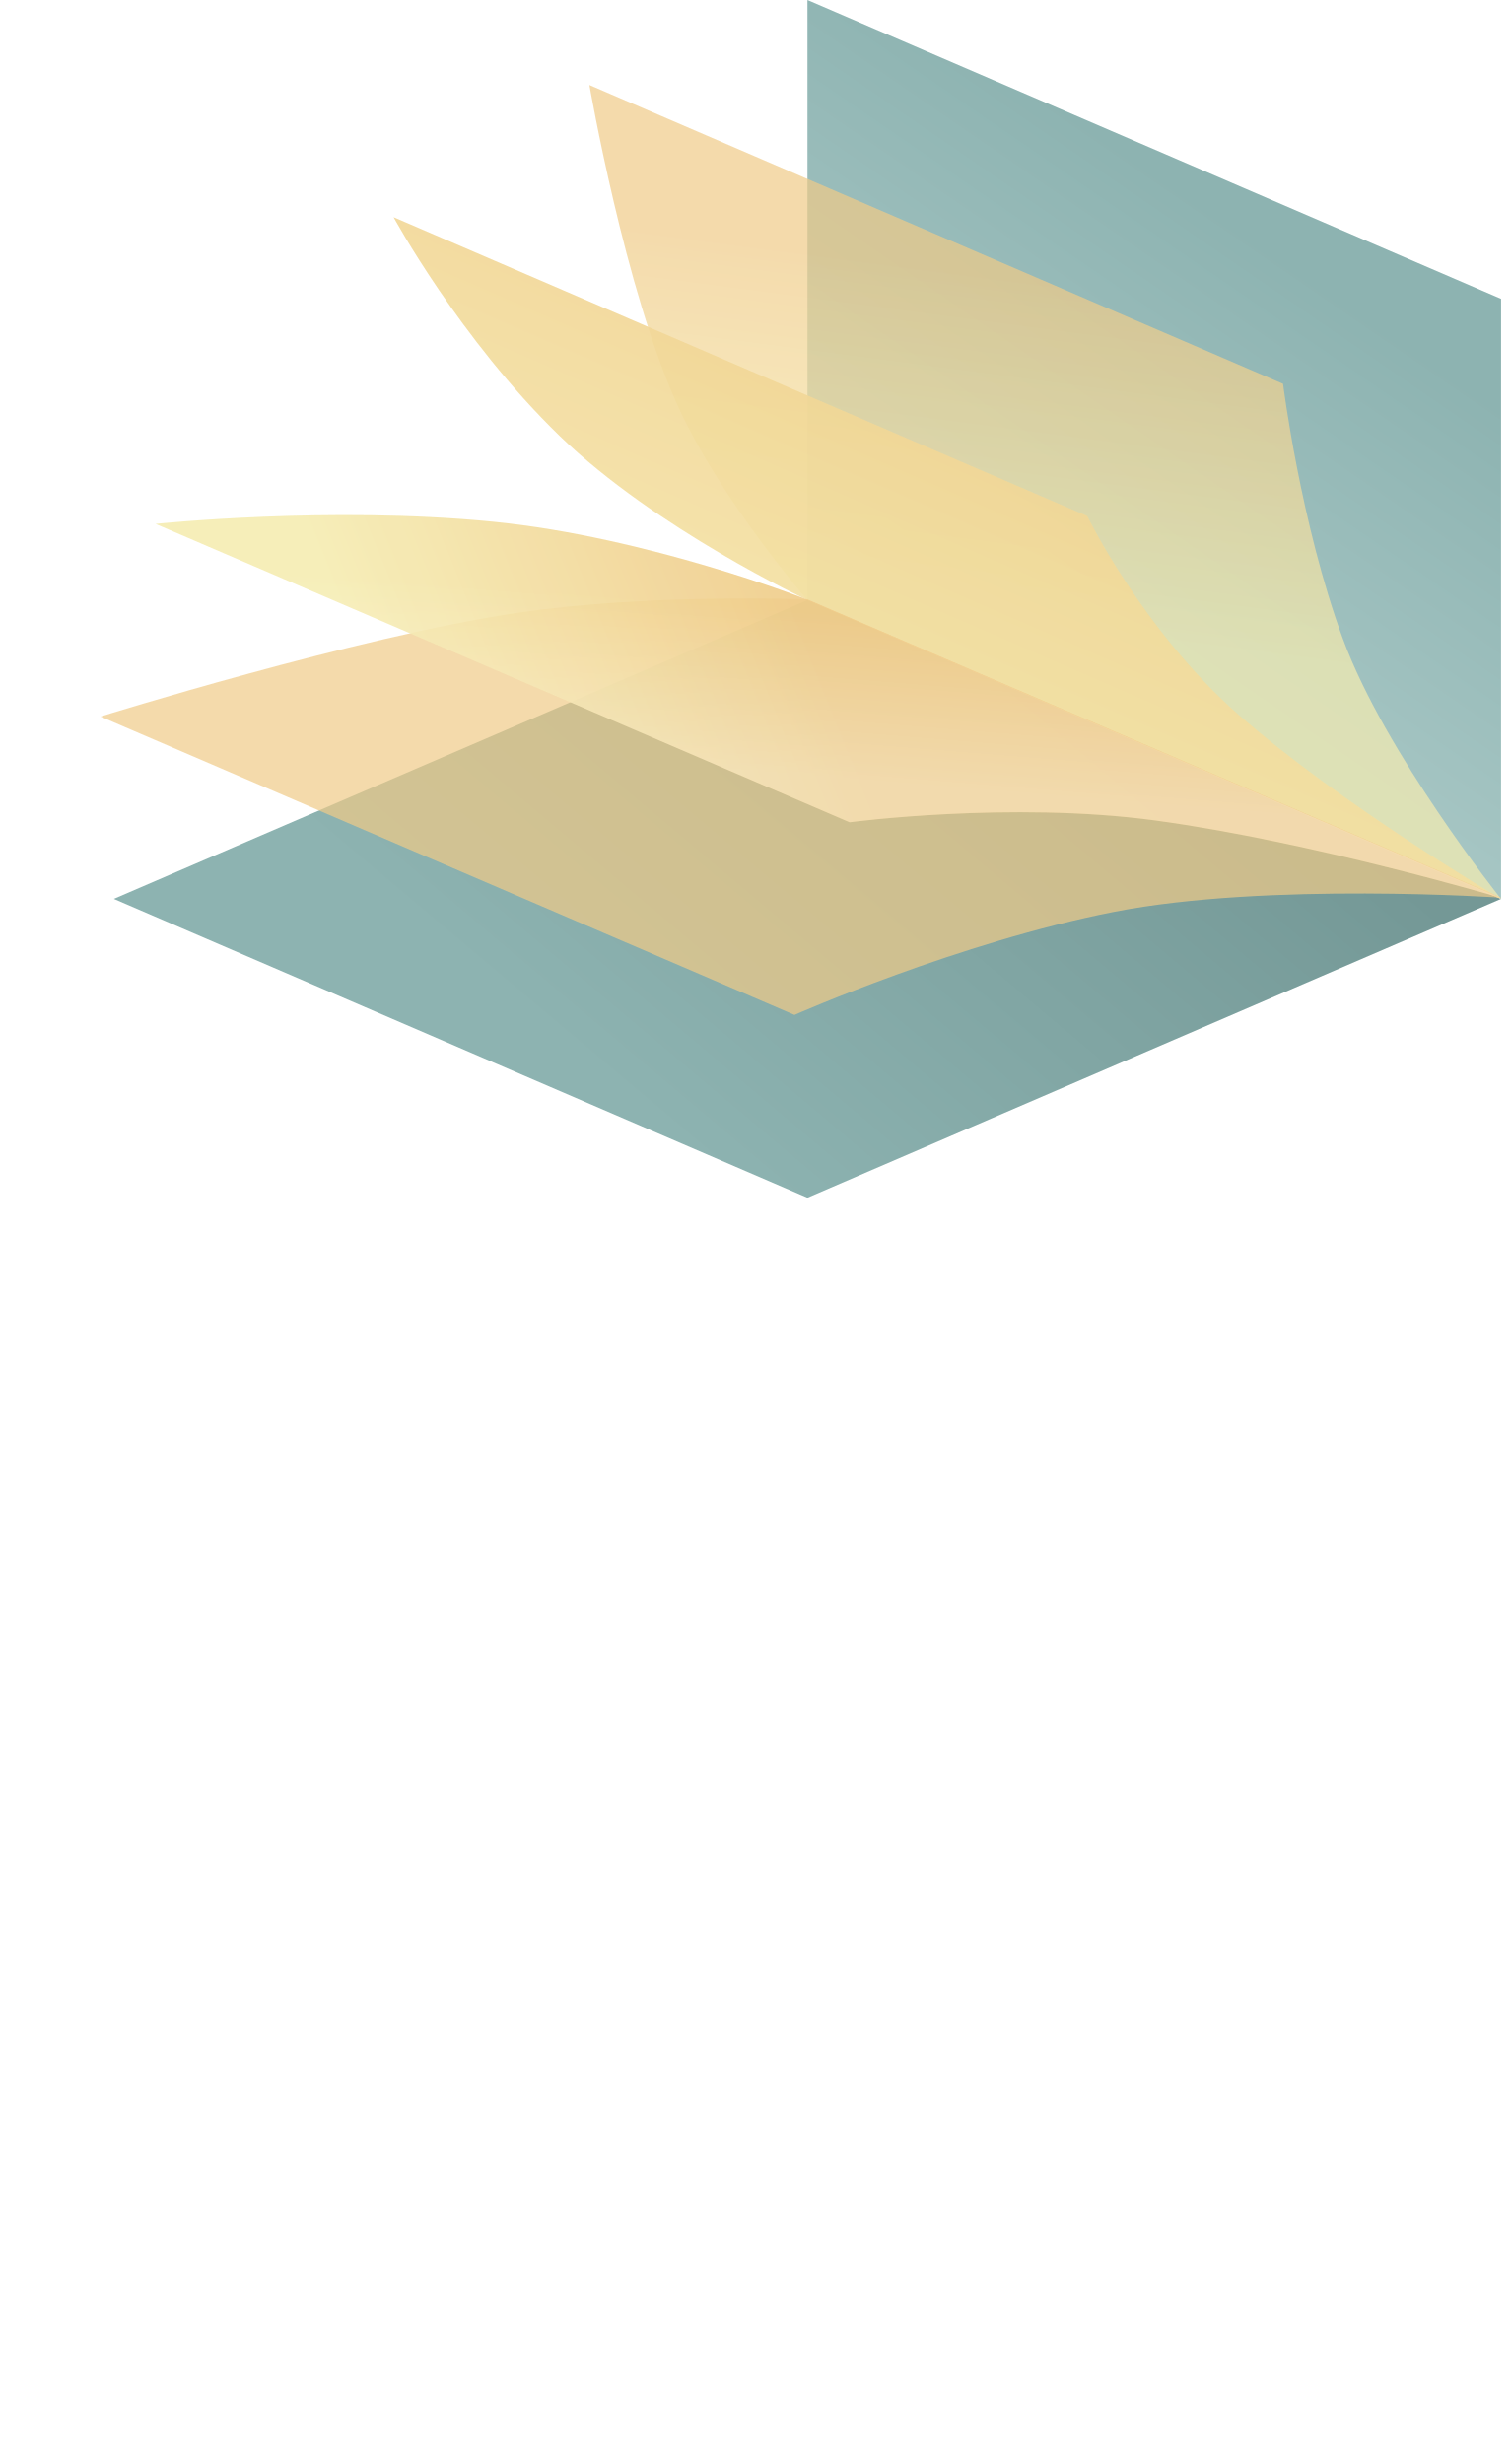
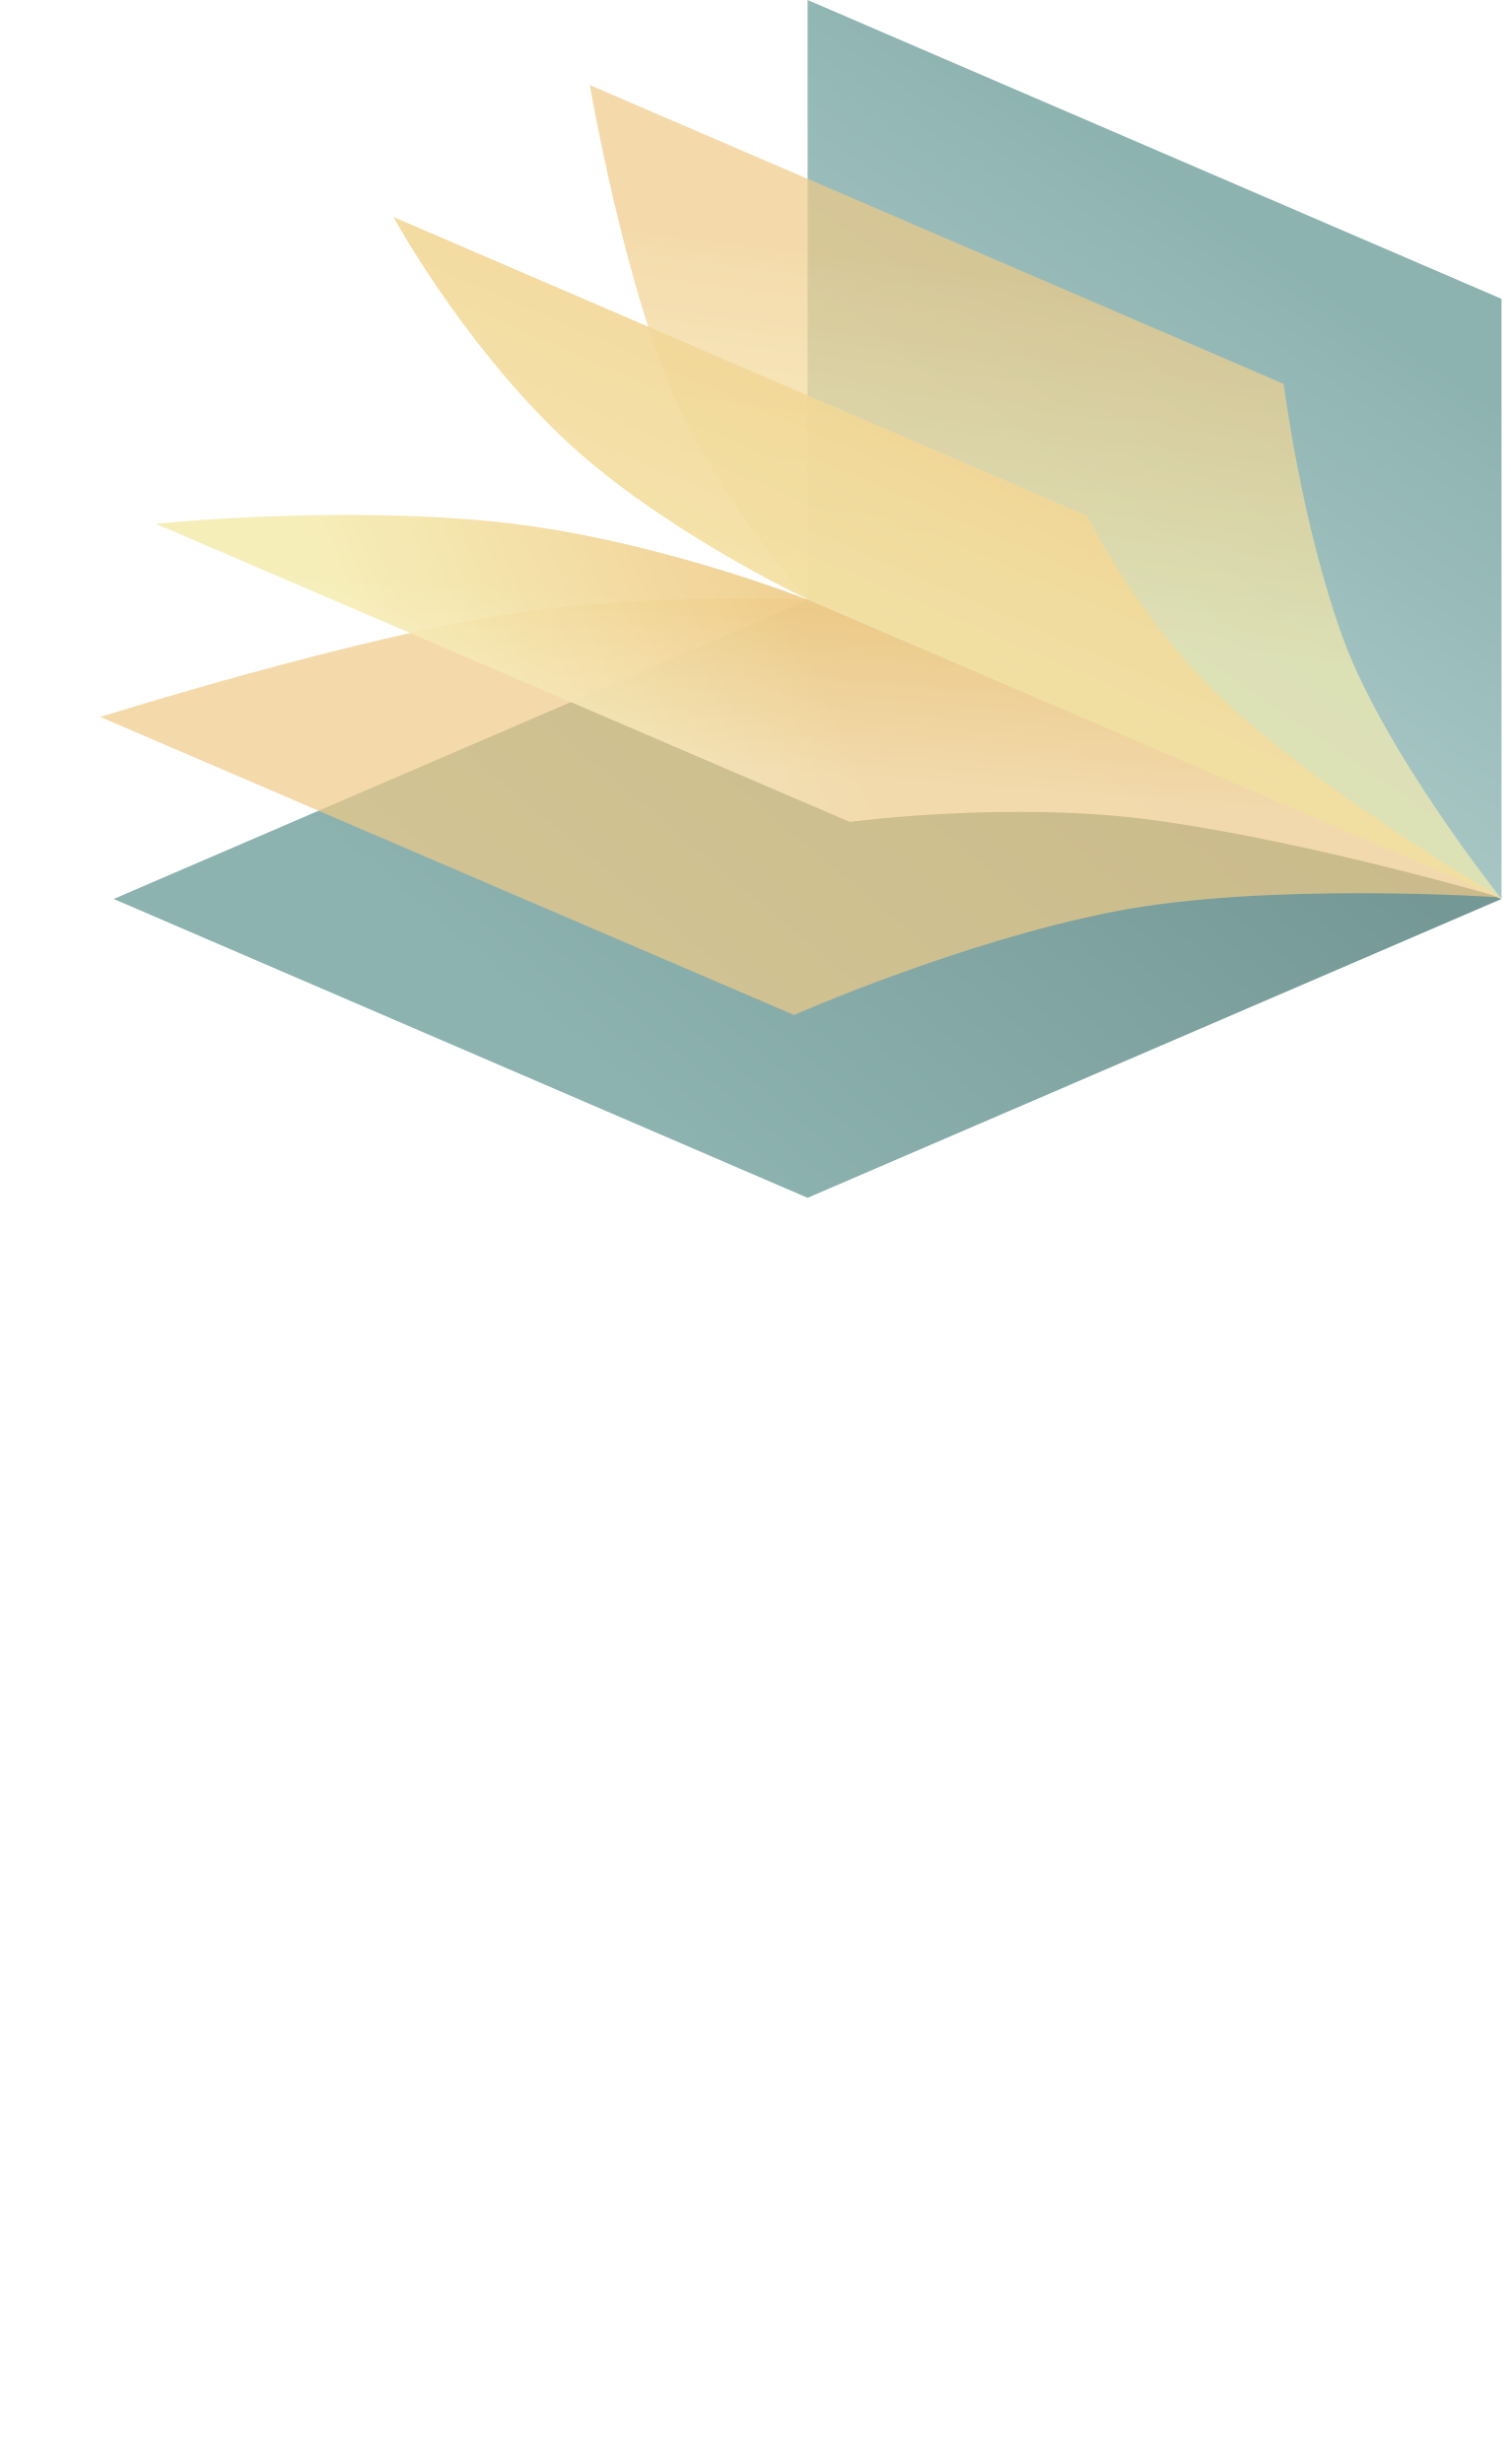
- <svg xmlns="http://www.w3.org/2000/svg" width="190" height="310" fill="none" viewBox="0 0 190 310">
-   <path fill="url(#a)" d="M14.32 113.09l87.262 37.596 87.262-37.596-87.262-37.596L14.32 113.09z" />
-   <path fill="url(#b)" d="M101.582 75.494l87.262 37.596V37.596L101.582 0v75.494z" />
-   <path fill="url(#c)" d="M74.15 10.694l87.263 37.596s2.214 17.623 7.532 32.083c5.279 14.372 19.899 32.729 19.899 32.729l-87.262-37.596S90.748 63.07 85.255 51.032C78.604 36.43 74.15 10.694 74.15 10.694z" opacity=".7" />
-   <path fill="url(#d)" d="M49.513 27.322l87.263 37.596s7.04 14.431 18.97 24.936c12.906 11.357 33.098 23.248 33.098 23.248l-87.262-37.596s-19.097-8.96-31.178-20.66c-12.588-12.21-20.89-27.524-20.89-27.524z" opacity=".9" />
-   <path fill="url(#e)" d="M12.637 90.15l87.31 37.537s20.764-9.167 40.21-12.968c19.303-3.778 48.719-1.777 48.719-1.777l-87.31-37.537s-19.843-.781-36.575 1.706C44.703 80.142 12.637 90.15 12.637 90.15z" opacity=".7" />
-   <path fill="url(#f)" d="M19.574 65.913l87.31 37.537s20.272-2.683 38.432-.231c19.629 2.653 43.528 9.747 43.528 9.747l-87.31-37.537s-19.954-7.864-39.567-9.8c-20.47-2.02-42.393.284-42.393.284z" opacity=".9" />
-   <path fill="url(#g)" d="M19.574 65.913l87.31 37.537s20.272-2.683 38.432-.231c19.629 2.653 43.528 9.747 43.528 9.747l-87.31-37.537s-19.954-7.864-39.567-9.8c-20.47-2.02-42.393.284-42.393.284z" />
-   <defs>
-     <linearGradient id="a" x1="33.708" x2="87.749" y1="99.995" y2="35.817" gradientUnits="userSpaceOnUse">
-       <stop stop-color="#8DB3B1" />
-       <stop offset="1" stop-color="#749896" />
-     </linearGradient>
-     <linearGradient id="b" x1="89.875" x2="144.875" y1="101" y2="21" gradientUnits="userSpaceOnUse">
-       <stop stop-color="#BDD7D5" />
-       <stop offset="1" stop-color="#8DB3B1" />
-     </linearGradient>
-     <linearGradient id="c" x1="104.883" x2="110.52" y1="75.442" y2="32.663" gradientUnits="userSpaceOnUse">
-       <stop stop-color="#F5ECB0" />
-       <stop offset="1" stop-color="#F0CB88" />
-     </linearGradient>
-     <linearGradient id="d" x1="79.104" x2="116.752" y1="105.15" y2="18.52" gradientUnits="userSpaceOnUse">
-       <stop stop-color="#F5ECB0" />
-       <stop offset="1" stop-color="#F0CB88" />
-     </linearGradient>
-     <linearGradient id="e" x1="-6242.47" x2="-6184.8" y1="10446.6" y2="8853.45" gradientUnits="userSpaceOnUse">
-       <stop stop-color="#F5ECB0" />
-       <stop offset="1" stop-color="#F0CB88" />
-     </linearGradient>
-     <linearGradient id="f" x1="55.523" x2="151.272" y1="108.5" y2="69.903" gradientUnits="userSpaceOnUse">
-       <stop stop-color="#F5ECB0" />
-       <stop offset=".517" stop-color="#F0CB88" />
-     </linearGradient>
-     <linearGradient id="g" x1="63.254" x2="64.911" y1="94.344" y2="73.98" gradientUnits="userSpaceOnUse">
-       <stop stop-color="#fff" stop-opacity=".3" />
-       <stop offset="1" stop-color="#fff" stop-opacity=".01" />
-     </linearGradient>
-   </defs>
+ <svg xmlns="http://www.w3.org/2000/svg" version="1.1" id="Слой_1" x="0px" y="0px" viewBox="0 0 190 310" style="enable-background:new 0 0 190 310;" xml:space="preserve">
+   <style type="text/css">
+ 	.st0{fill:url(#SVGID_1_);}
+ 	.st1{fill:url(#SVGID_2_);}
+ 	.st2{opacity:0.7;fill:url(#SVGID_3_);enable-background:new    ;}
+ 	.st3{opacity:0.9;fill:url(#SVGID_4_);enable-background:new    ;}
+ 	.st4{opacity:0.7;fill:url(#SVGID_5_);enable-background:new    ;}
+ 	.st5{opacity:0.9;fill:url(#SVGID_6_);enable-background:new    ;}
+ 	.st6{fill:url(#SVGID_7_);}
+ </style>
+   <linearGradient id="SVGID_1_" gradientUnits="userSpaceOnUse" x1="79.874" y1="173.131" x2="133.916" y2="237.309" gradientTransform="matrix(1 0 0 -1 0 312)">
+     <stop offset="0" style="stop-color:#8DB3B1" />
+     <stop offset="1" style="stop-color:#749896" />
+   </linearGradient>
+   <path class="st0" d="M14.3,113.1l87.3,37.6l87.3-37.6l-87.3-37.6L14.3,113.1z" />
+   <linearGradient id="SVGID_2_" gradientUnits="userSpaceOnUse" x1="106.698" y1="199.434" x2="161.698" y2="279.434" gradientTransform="matrix(1 0 0 -1 0 312)">
+     <stop offset="0" style="stop-color:#BDD7D5" />
+     <stop offset="1" style="stop-color:#8DB3B1" />
+   </linearGradient>
+   <path class="st1" d="M101.6,75.5l87.3,37.6V37.6L101.6,0V75.5z" />
+   <linearGradient id="SVGID_3_" gradientUnits="userSpaceOnUse" x1="129.288" y1="233.342" x2="134.925" y2="276.121" gradientTransform="matrix(1 0 0 -1 0 312)">
+     <stop offset="0" style="stop-color:#F5ECB0" />
+     <stop offset="1" style="stop-color:#F0CB88" />
+   </linearGradient>
+   <path class="st2" d="M74.2,10.7l87.3,37.6c0,0,2.2,17.6,7.5,32.1c5.3,14.4,19.9,32.7,19.9,32.7l-87.3-37.6c0,0-10.8-12.4-16.3-24.5  C78.6,36.4,74.2,10.7,74.2,10.7z" />
+   <linearGradient id="SVGID_4_" gradientUnits="userSpaceOnUse" x1="100.041" y1="197.751" x2="137.689" y2="284.381" gradientTransform="matrix(1 0 0 -1 0 312)">
+     <stop offset="0" style="stop-color:#F5ECB0" />
+     <stop offset="1" style="stop-color:#F0CB88" />
+   </linearGradient>
+   <path class="st3" d="M49.5,27.3l87.3,37.6c0,0,7,14.4,19,24.9c12.9,11.4,33.1,23.2,33.1,23.2l-87.3-37.6c0,0-19.1-9-31.2-20.7  C57.8,42.6,49.5,27.3,49.5,27.3L49.5,27.3z" />
+   <linearGradient id="SVGID_5_" gradientUnits="userSpaceOnUse" x1="-281.535" y1="-10350.379" x2="-223.864" y2="-8757.229" gradientTransform="matrix(1 0 0 -1 0 312)">
+     <stop offset="0" style="stop-color:#F5ECB0" />
+     <stop offset="1" style="stop-color:#F0CB88" />
+   </linearGradient>
+   <path class="st4" d="M12.6,90.2l87.3,37.5c0,0,20.8-9.2,40.2-13c19.3-3.8,48.7-1.8,48.7-1.8l-87.3-37.5c0,0-19.8-0.8-36.6,1.7  C44.7,80.1,12.6,90.2,12.6,90.2z" />
+   <linearGradient id="SVGID_6_" gradientUnits="userSpaceOnUse" x1="55.719" y1="203.014" x2="151.468" y2="241.611" gradientTransform="matrix(1 0 0 -1 0 312)">
+     <stop offset="0" style="stop-color:#F5ECB0" />
+     <stop offset="0.517" style="stop-color:#F0CB88" />
+   </linearGradient>
+   <path class="st5" d="M19.6,65.9l87.3,37.5c0,0,20.3-2.7,38.4-0.2c19.6,2.7,43.5,9.7,43.5,9.7l-87.3-37.5c0,0-20-7.9-39.6-9.8  C41.5,63.6,19.6,65.9,19.6,65.9z" />
+   <linearGradient id="SVGID_7_" gradientUnits="userSpaceOnUse" x1="103.543" y1="214.378" x2="105.2" y2="234.742" gradientTransform="matrix(1 0 0 -1 0 312)">
+     <stop offset="0" style="stop-color:#FFFFFF;stop-opacity:0.3" />
+     <stop offset="1" style="stop-color:#FFFFFF;stop-opacity:1.000000e-02" />
+   </linearGradient>
+   <path class="st6" d="M19.6,65.9l87.3,37.5c0,0,20.3-2.7,38.4-0.2c19.6,2.7,43.5,9.7,43.5,9.7l-87.3-37.5c0,0-20-7.9-39.6-9.8  C41.5,63.6,19.6,65.9,19.6,65.9z" />
</svg>
